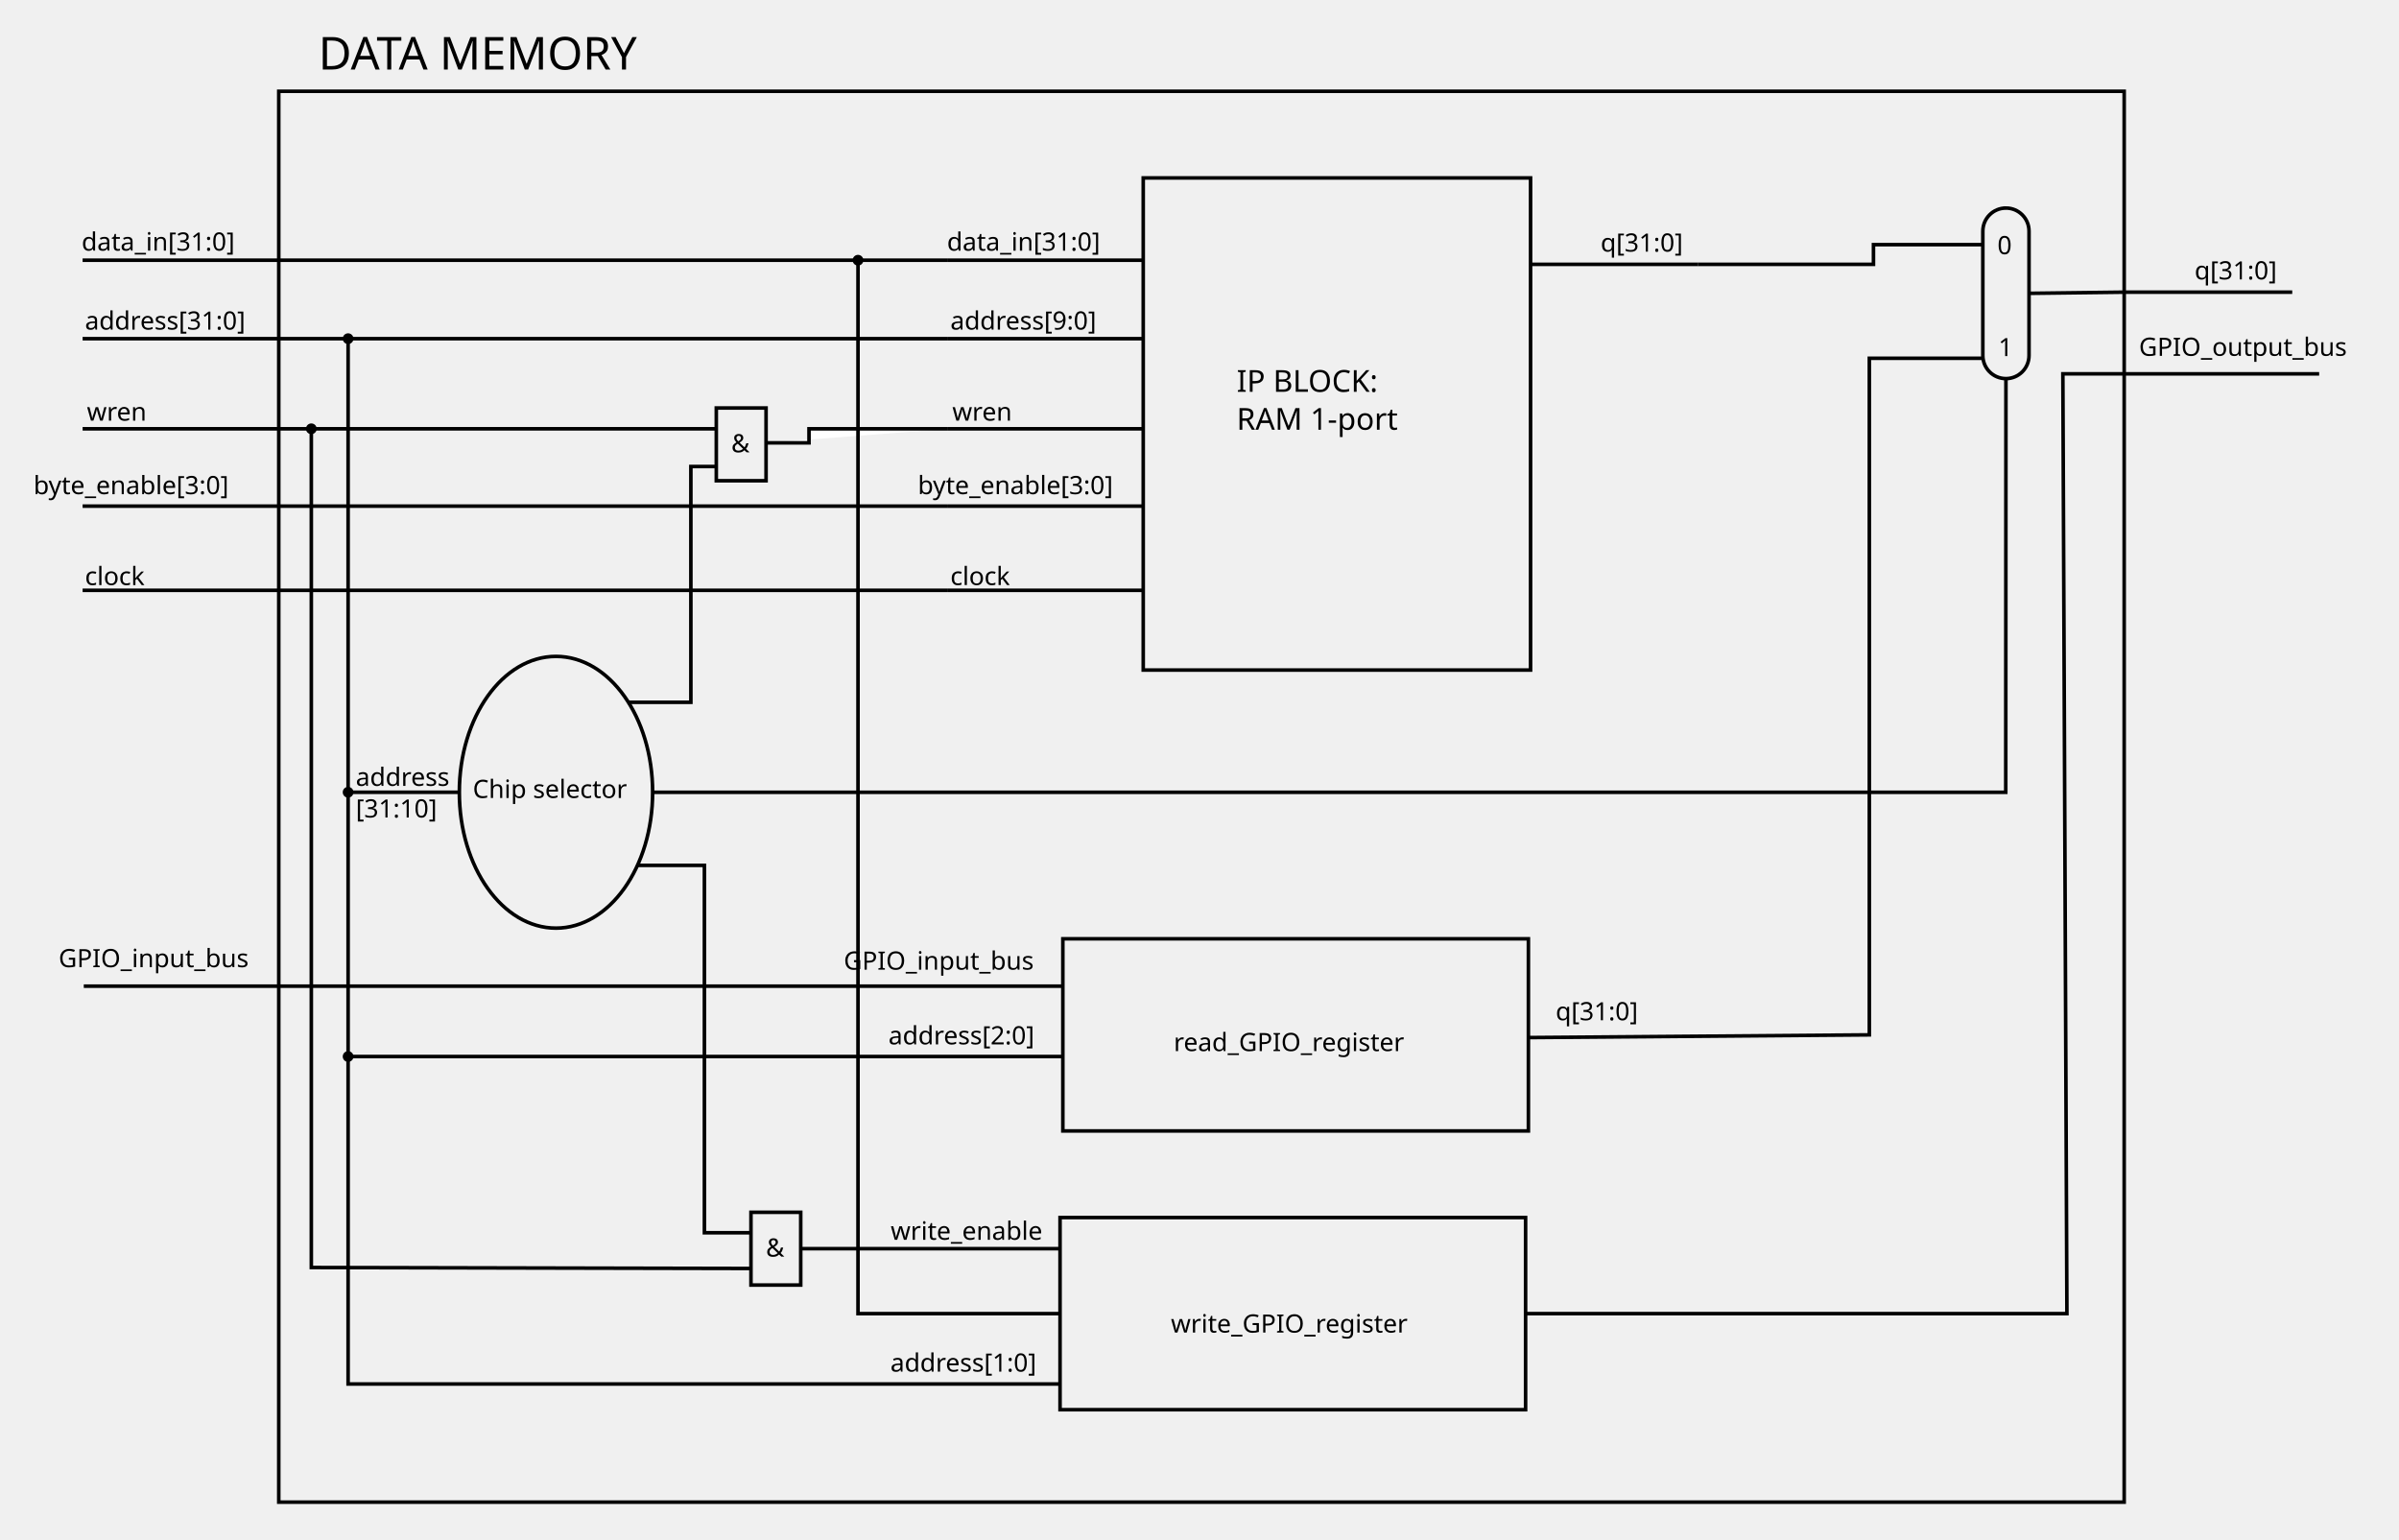
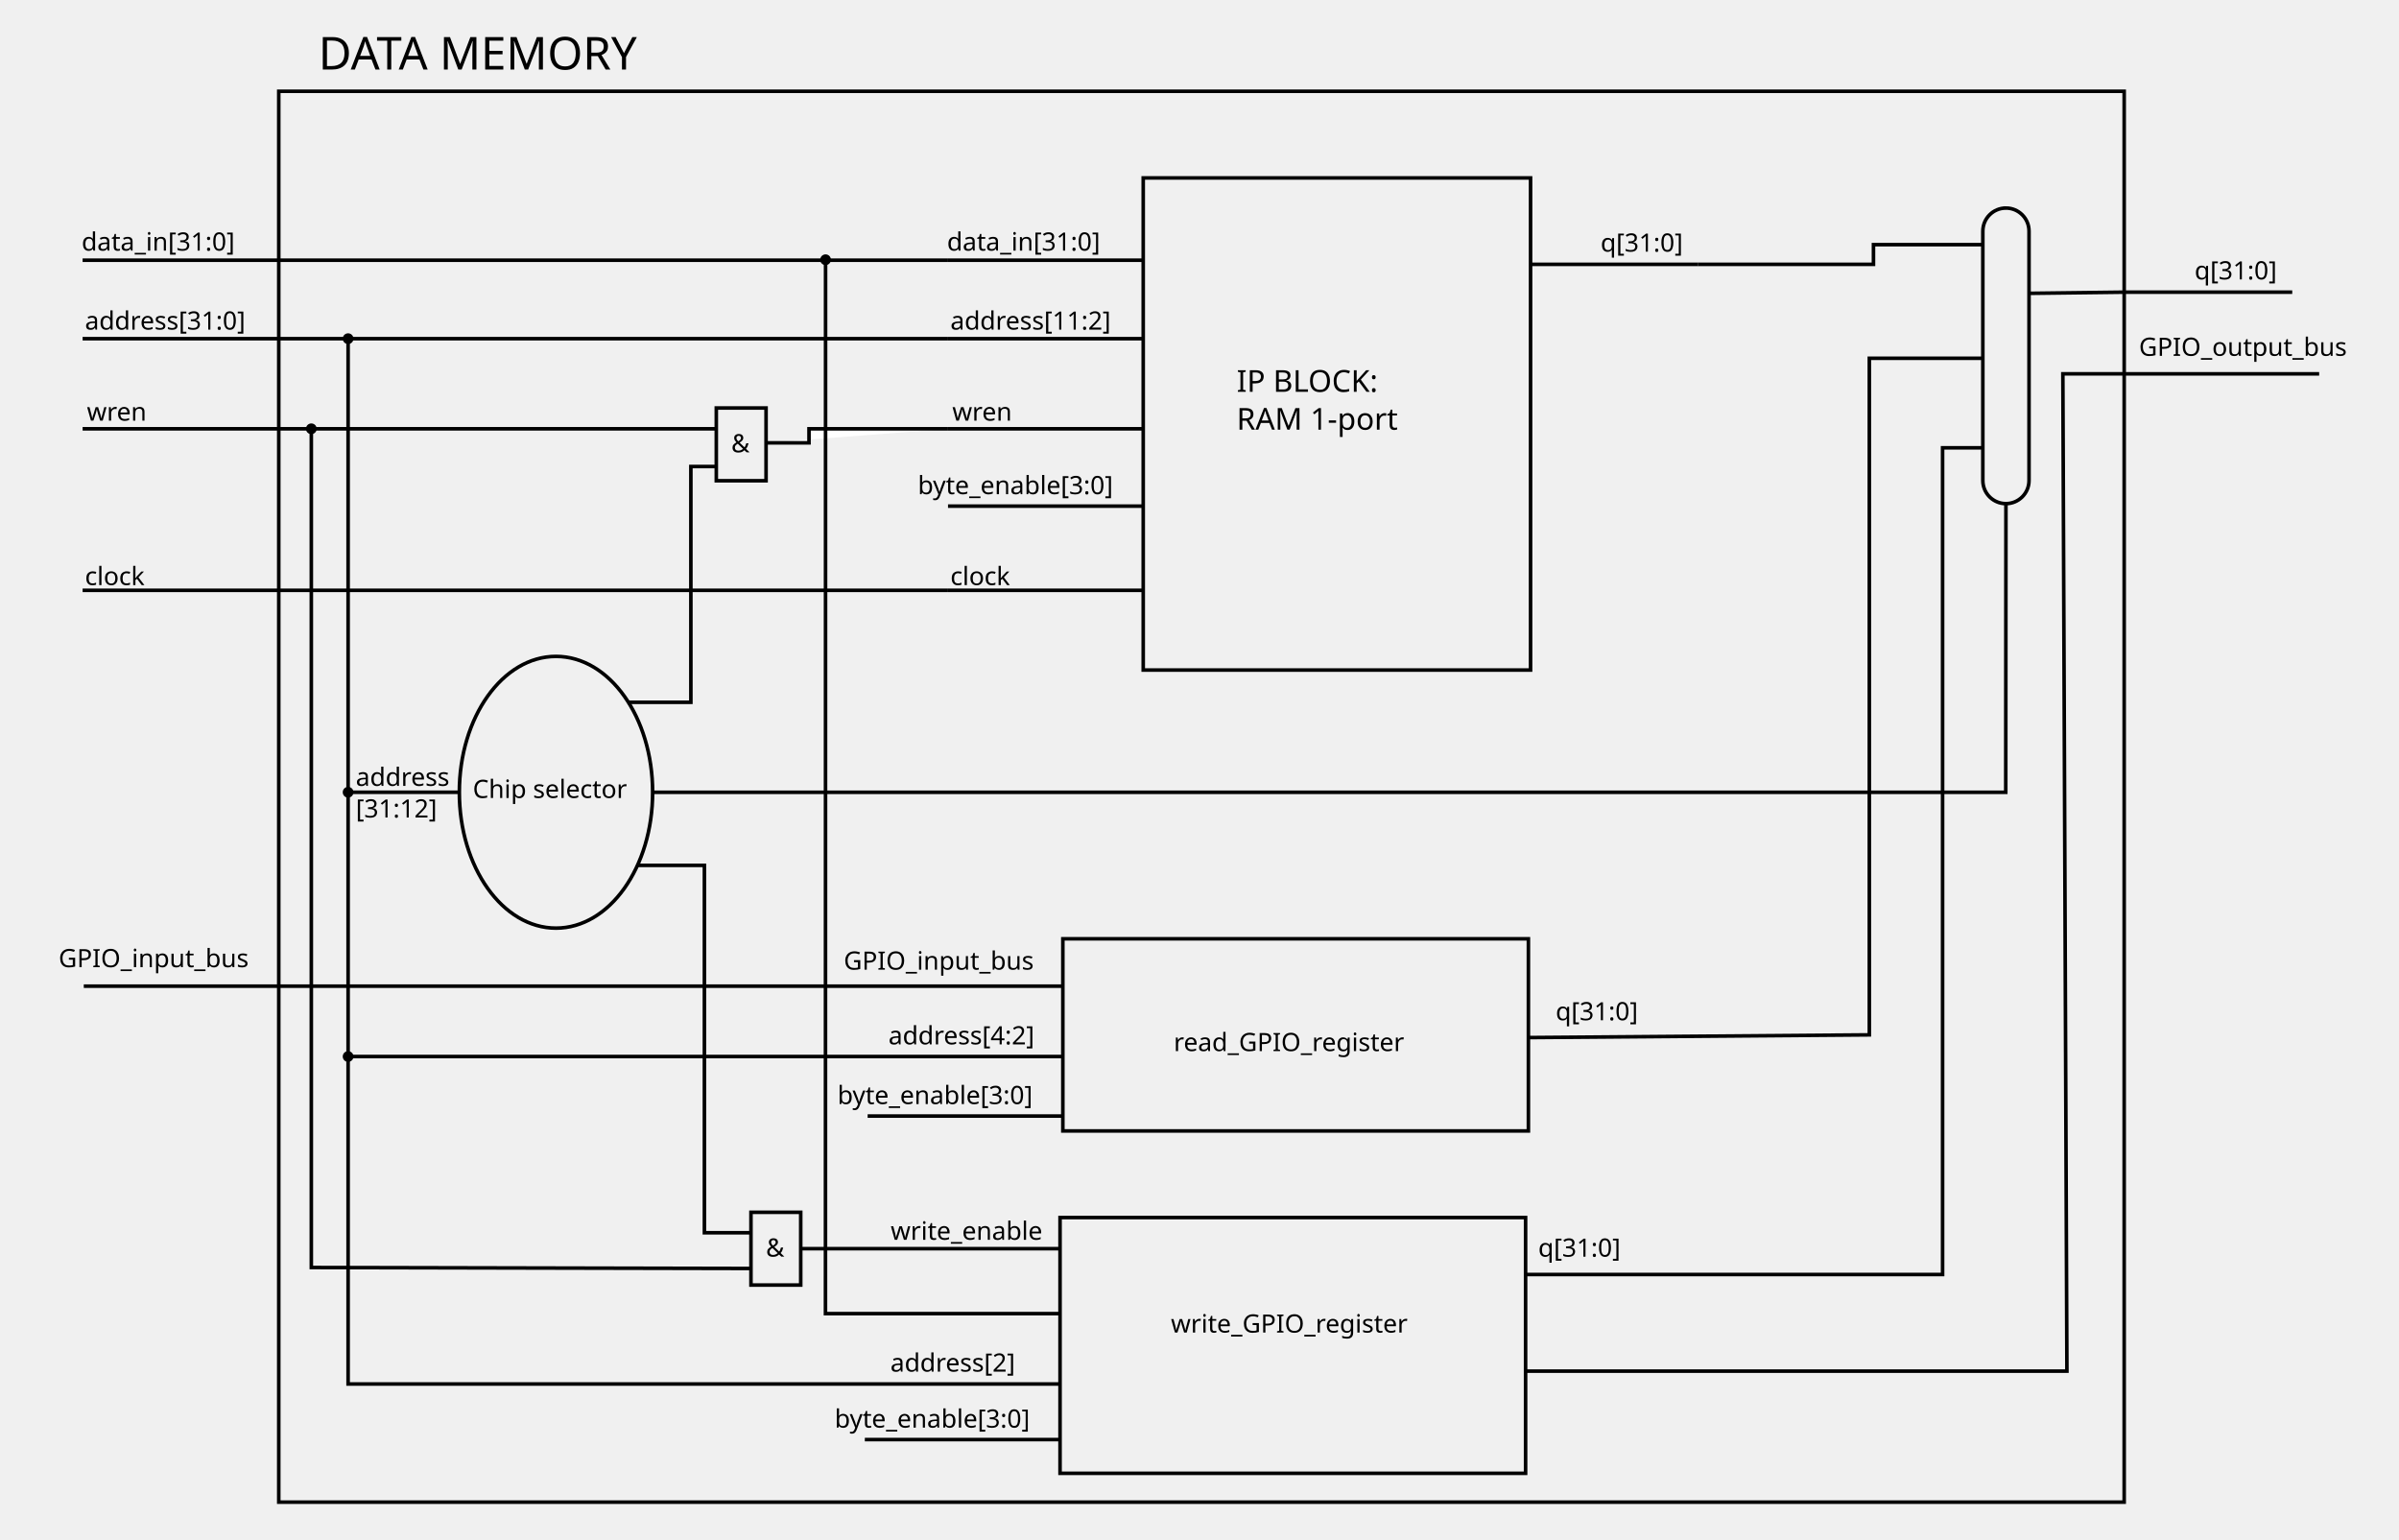
<svg xmlns="http://www.w3.org/2000/svg" width="335.015mm" height="215.042mm" viewBox="0 0 335.015 215.042" version="1.1" id="svg8">
  <defs id="defs2" />
  <g id="layer1" transform="translate(313.2089,18.66642)">
-     <g id="g1023" transform="translate(-189.1063,-58.22879)">
-       <rect style="fill:none;stroke:#000000;stroke-width:0.5" id="rect10" width="54.09" height="68.731" x="35.547" y="64.412" />
-       <path style="fill:none;stroke:#000000;stroke-width:0.5" d="M 35.547,75.905 H 8.285" id="path12" />
-       <path style="fill:none;stroke:#000000;stroke-width:0.5" d="M 35.547,86.863 H 8.285" id="path12-9" />
-       <path style="fill:none;stroke:#000000;stroke-width:0.5" d="M 35.547,99.449 H 8.285" id="path12-7" />
-       <path style="fill:none;stroke:#000000;stroke-width:0.5" d="M 35.547,110.249 H 8.285" id="path12-3" />
-       <path style="fill:none;stroke:#000000;stroke-width:0.5" d="M 35.547,122.009 H 8.285" id="path12-3-6" />
-       <text xml:space="preserve" style="font-size:3.528px;line-height:1.25;font-family:sans-serif;stroke-width:0.265" x="8.152" y="74.568" id="text64">
-         <tspan id="tspan62" x="8.152" y="74.568" style="stroke-width:0.265">data_in[31:0]</tspan>
-       </text>
-       <text xml:space="preserve" style="font-size:3.528px;line-height:1.25;font-family:sans-serif;stroke-width:0.265" x="8.889" y="98.314" id="text68">
-         <tspan id="tspan66" x="8.889" y="98.314" style="stroke-width:0.265">wren</tspan>
-       </text>
-       <text xml:space="preserve" style="font-size:3.528px;line-height:1.25;font-family:sans-serif;stroke-width:0.265" x="8.619" y="85.593" id="text72">
-         <tspan id="tspan70" x="8.619" y="85.593" style="stroke-width:0.265">address[9:0]</tspan>
-       </text>
-       <text xml:space="preserve" style="font-size:3.528px;line-height:1.25;font-family:sans-serif;stroke-width:0.265" x="4.076" y="108.578" id="text76">
-         <tspan id="tspan74" x="4.076" y="108.578" style="stroke-width:0.265">byte_enable[3:0]</tspan>
-       </text>
-       <text xml:space="preserve" style="font-size:3.528px;line-height:1.25;font-family:sans-serif;stroke-width:0.265" x="8.619" y="121.274" id="text80">
-         <tspan id="tspan78" x="8.619" y="121.274" style="stroke-width:0.265">clock</tspan>
-       </text>
-       <text xml:space="preserve" style="font-size:4.233px;line-height:1.25;font-family:sans-serif;stroke-width:0.265" x="48.591" y="94.284" id="text84">
-         <tspan id="tspan82" x="48.591" y="94.284" style="font-size:4.233px;stroke-width:0.265">IP BLOCK:</tspan>
-         <tspan x="48.591" y="99.575" style="font-size:4.233px;stroke-width:0.265" id="tspan86">RAM 1-port</tspan>
-       </text>
-       <path style="fill:none;stroke:#000000;stroke-width:0.5;stroke-linecap:butt;stroke-linejoin:miter;stroke-miterlimit:4;stroke-dasharray:none;stroke-opacity:1" d="m 89.637,76.481 h 23.418" id="path90" />
-       <text xml:space="preserve" style="font-size:3.528px;line-height:1.25;font-family:sans-serif;stroke-width:0.265" x="99.424" y="74.702" id="text917">
-         <tspan id="tspan915" x="99.424" y="74.702" style="stroke-width:0.265">q[31:0]</tspan>
-       </text>
-     </g>
+     <rect style="fill:none;stroke:#000000;stroke-width:0.5" id="rect10" width="54.09" height="68.731" x="-153.56" y="6.183" />
+     <path style="fill:none;stroke:#000000;stroke-width:0.5" d="m -153.56,17.676 h -27.261" id="path12" />
+     <path style="fill:none;stroke:#000000;stroke-width:0.5" d="m -153.56,28.634 h -27.261" id="path12-9" />
+     <path style="fill:none;stroke:#000000;stroke-width:0.5" d="m -153.56,41.22 h -27.261" id="path12-7" />
+     <path style="fill:none;stroke:#000000;stroke-width:0.5" d="m -153.56,52.02 h -27.261" id="path12-3" />
+     <path style="fill:none;stroke:#000000;stroke-width:0.5" d="m -153.56,63.78 h -27.261" id="path12-3-6" />
+     <text xml:space="preserve" style="font-size:3.528px;line-height:1.25;font-family:sans-serif;stroke-width:0.265" x="-180.955" y="16.339" id="text64">
+       <tspan id="tspan62" x="-180.955" y="16.339" style="stroke-width:0.265">data_in[31:0]</tspan>
+     </text>
+     <text xml:space="preserve" style="font-size:3.528px;line-height:1.25;font-family:sans-serif;stroke-width:0.265" x="-180.218" y="40.085" id="text68">
+       <tspan id="tspan66" x="-180.218" y="40.085" style="stroke-width:0.265">wren</tspan>
+     </text>
+     <text xml:space="preserve" style="font-size:3.528px;line-height:1.25;font-family:sans-serif;stroke-width:0.265" x="-180.487" y="27.364" id="text72">
+       <tspan id="tspan70" x="-180.487" y="27.364" style="stroke-width:0.265">address[11:2]</tspan>
+     </text>
+     <text xml:space="preserve" style="font-size:3.528px;line-height:1.25;font-family:sans-serif;stroke-width:0.265" x="-185.03" y="50.349" id="text76">
+       <tspan id="tspan74" x="-185.03" y="50.349" style="stroke-width:0.265">byte_enable[3:0]</tspan>
+     </text>
+     <text xml:space="preserve" style="font-size:3.528px;line-height:1.25;font-family:sans-serif;stroke-width:0.265" x="-180.487" y="63.045" id="text80">
+       <tspan id="tspan78" x="-180.487" y="63.045" style="stroke-width:0.265">clock</tspan>
+     </text>
+     <text xml:space="preserve" style="font-size:4.233px;line-height:1.25;font-family:sans-serif;stroke-width:0.265" x="-140.515" y="36.055" id="text84">
+       <tspan id="tspan82" x="-140.515" y="36.055" style="font-size:4.233px;stroke-width:0.265">IP BLOCK:</tspan>
+       <tspan x="-140.515" y="41.347" style="font-size:4.233px;stroke-width:0.265" id="tspan86">RAM 1-port</tspan>
+     </text>
+     <path style="fill:none;stroke:#000000;stroke-width:0.5;stroke-linecap:butt;stroke-linejoin:miter;stroke-miterlimit:4;stroke-dasharray:none;stroke-opacity:1" d="m -99.469,18.252 h 23.418" id="path90" />
+     <text xml:space="preserve" style="font-size:3.528px;line-height:1.25;font-family:sans-serif;stroke-width:0.265" x="-89.682" y="16.473" id="text917">
+       <tspan id="tspan915" x="-89.682" y="16.473" style="stroke-width:0.265">q[31:0]</tspan>
+     </text>
+     <path style="fill:none;stroke:#000000;stroke-width:0.5" d="m -164.784,137.205 h -27.261" id="path12-3-1" />
+     <text xml:space="preserve" style="font-size:3.528px;line-height:1.25;font-family:sans-serif;stroke-width:0.265" x="-196.255" y="135.535" id="text76-7">
+       <tspan id="tspan74-7" x="-196.255" y="135.535" style="stroke-width:0.265">byte_enable[3:0]</tspan>
+     </text>
+     <path style="fill:none;stroke:#000000;stroke-width:0.5" d="m -165.176,182.388 h -27.261" id="path12-3-0" />
+     <text xml:space="preserve" style="font-size:3.528px;line-height:1.25;font-family:sans-serif;stroke-width:0.265" x="-196.647" y="180.718" id="text76-6">
+       <tspan id="tspan74-9" x="-196.647" y="180.718" style="stroke-width:0.265">byte_enable[3:0]</tspan>
+     </text>
    <rect style="fill:none;stroke:#000000;stroke-width:0.5;stroke-miterlimit:4;stroke-dasharray:none" id="rect942" width="257.708" height="197.043" x="-274.28" y="-5.917" />
    <path style="fill:none;stroke:#000000;stroke-width:0.5" d="m -274.411,17.676 h -27.262" id="path12-4" />
    <path style="fill:none;stroke:#000000;stroke-width:0.5" d="m -274.411,28.634 h -27.262" id="path12-9-7" />
    <path style="fill:none;stroke:#000000;stroke-width:0.5" d="m -274.411,41.22 h -27.262" id="path12-7-8" />
-     <path style="fill:none;stroke:#000000;stroke-width:0.5" d="m -274.411,52.02 h -27.262" id="path12-3-5" />
    <path style="fill:none;stroke:#000000;stroke-width:0.5" d="m -274.411,63.78 h -27.262" id="path12-3-6-2" />
    <text xml:space="preserve" style="font-size:3.528px;line-height:1.25;font-family:sans-serif;stroke-width:0.265" x="-301.806" y="16.339" id="text64-8">
      <tspan id="tspan62-7" x="-301.806" y="16.339" style="stroke-width:0.265">data_in[31:0]</tspan>
    </text>
    <text xml:space="preserve" style="font-size:3.528px;line-height:1.25;font-family:sans-serif;stroke-width:0.265" x="-301.069" y="40.085" id="text68-6">
      <tspan id="tspan66-4" x="-301.069" y="40.085" style="stroke-width:0.265">wren</tspan>
    </text>
    <text xml:space="preserve" style="font-size:3.528px;line-height:1.25;font-family:sans-serif;stroke-width:0.265" x="-301.338" y="27.364" id="text72-2">
      <tspan x="-301.338" y="27.364" style="stroke-width:0.265" id="tspan938">address[31:0]</tspan>
    </text>
-     <text xml:space="preserve" style="font-size:3.528px;line-height:1.25;font-family:sans-serif;stroke-width:0.265" x="-308.528" y="50.349" id="text76-2">
-       <tspan id="tspan74-6" x="-308.528" y="50.349" style="stroke-width:0.265">byte_enable[3:0]</tspan>
-     </text>
    <text xml:space="preserve" style="font-size:3.528px;line-height:1.25;font-family:sans-serif;stroke-width:0.265" x="-301.338" y="63.045" id="text80-4">
      <tspan id="tspan78-4" x="-301.338" y="63.045" style="stroke-width:0.265">clock</tspan>
    </text>
-     <path id="path1038" style="fill:none;stroke:#000000;stroke-width:0.5;stroke-miterlimit:4;stroke-dasharray:none" d="m -33.085,10.39 c -1.781,0 -3.225,1.445 -3.225,3.224 v 17.372 c 0,1.781 1.444,3.225 3.225,3.225 1.781,0 3.225,-1.444 3.225,-3.225 V 13.615 c 0,-1.781 -1.444,-3.226 -3.225,-3.226 z" />
+     <path id="path1038" style="fill:none;stroke:#000000;stroke-width:0.5;stroke-miterlimit:4;stroke-dasharray:none" d="m -33.085,10.39 c -1.781,0 -3.225,1.445 -3.225,3.224 v 34.834 c 0,1.649 1.237,3.009 2.834,3.201 0.128,0.015 0.258,0.023 0.391,0.023 1.781,0 3.225,-1.444 3.225,-3.225 V 13.615 c 0,-1.781 -1.444,-3.226 -3.225,-3.226 z" />
    <path style="fill:none;stroke:#000000;stroke-width:0.5;stroke-miterlimit:4;stroke-dasharray:none" d="m -274.411,17.676 h 93.59" id="path1095" />
    <path style="fill:none;stroke:#000000;stroke-width:0.5;stroke-miterlimit:4;stroke-dasharray:none" d="m -274.411,28.634 h 93.59" id="path1095-1" />
-     <path style="fill:none;stroke:#000000;stroke-width:0.5;stroke-miterlimit:4;stroke-dasharray:none" d="m -274.411,52.02 93.59,-4e-6" id="path1095-6" />
    <path style="fill:none;stroke:#000000;stroke-width:0.5;stroke-miterlimit:4;stroke-dasharray:none" d="m -274.411,63.78 93.59,-4e-6" id="path1095-8" />
    <circle id="path1137" style="fill:#000000;stroke:none;stroke-width:0.5;stroke-miterlimit:4;stroke-dasharray:none" cx="-264.597" cy="28.634" r="0.75" />
    <rect style="fill:none;stroke:#000000;stroke-width:0.5;stroke-miterlimit:4;stroke-dasharray:none" id="rect1145" width="6.949" height="10.161" x="-213.179" y="38.314" />
    <path style="fill:none;stroke:#000000;stroke-width:0.5;stroke-miterlimit:4;stroke-dasharray:none" d="m -274.411,41.22 h 61.232" id="path1147" />
    <text xml:space="preserve" style="font-size:3.528px;line-height:1.25;font-family:sans-serif;stroke-width:0.265" x="-211.1" y="44.507" id="text1151">
      <tspan id="tspan1149" x="-211.1" y="44.507" style="stroke-width:0.265">&amp;</tspan>
    </text>
    <path style="fill:#ffffff;stroke:#000000;stroke-width:0.5;stroke-miterlimit:4;stroke-dasharray:none" d="m -180.821,41.22 h -19.412 v 1.963 h -5.997" id="path1181" />
-     <text xml:space="preserve" style="font-size:3.528px;line-height:1.25;font-family:sans-serif;stroke-width:0.265" x="-34.277" y="16.838" id="text1212">
-       <tspan x="-34.277" y="16.838" style="stroke-width:0.265" id="tspan1214">0</tspan>
-     </text>
-     <text xml:space="preserve" style="font-size:3.528px;line-height:1.25;font-family:sans-serif;stroke-width:0.265" x="-34.144" y="31.07" id="text1220">
-       <tspan x="-34.144" y="31.07" style="stroke-width:0.265" id="tspan1222">1</tspan>
-     </text>
    <path style="fill:none;stroke:#000000;stroke-width:0.5;stroke-miterlimit:4;stroke-dasharray:none" d="m -76.051,18.252 h 24.468 v -2.75 h 15.273" id="path1226" />
    <path style="fill:none;stroke:#000000;stroke-width:0.5;stroke-miterlimit:4;stroke-dasharray:none" d="m -99.772,126.244 47.611,-0.378 V 31.372 h 15.874" id="path1232" />
    <rect style="fill:none;stroke:#000000;stroke-width:0.5;stroke-miterlimit:4;stroke-dasharray:none" id="rect1234" width="65.012" height="26.836" x="-164.784" y="112.448" />
    <path style="fill:none;stroke:#000000;stroke-width:0.5" d="m -274.247,119.062 h -27.262" id="path12-3-6-2-0" />
    <text xml:space="preserve" style="font-size:3.528px;line-height:1.25;font-family:sans-serif;stroke-width:0.265" x="-305.027" y="116.417" id="text1253">
      <tspan x="-305.027" y="116.417" style="stroke-width:0.265" id="tspan1255">GPIO_input_bus</tspan>
    </text>
    <path style="fill:none;stroke:#000000;stroke-width:0.5;stroke-miterlimit:4;stroke-dasharray:none" d="m -274.247,119.062 h 109.463" id="path1259" />
    <path style="fill:none;stroke:#000000;stroke-width:0.5;stroke-miterlimit:4;stroke-dasharray:none" d="m -264.597,91.673 v 37.216 h 99.813" id="path1261" />
    <text xml:space="preserve" style="font-size:6.35px;line-height:1.25;font-family:sans-serif;stroke-width:0.265" x="-268.74" y="-8.954" id="text1267">
      <tspan id="tspan1265" x="-268.74" y="-8.954" style="stroke-width:0.265">DATA MEMORY</tspan>
    </text>
    <text xml:space="preserve" style="font-size:3.528px;line-height:1.25;font-family:sans-serif;stroke-width:0.265" x="-149.301" y="128.134" id="text1271">
      <tspan id="tspan1269" x="-149.301" y="128.134" style="font-size:3.528px;stroke-width:0.265">read_GPIO_register</tspan>
    </text>
    <path style="fill:none;stroke:#000000;stroke-width:0.5;stroke-linecap:butt;stroke-linejoin:miter;stroke-miterlimit:4;stroke-dasharray:none;stroke-opacity:1" d="m 172.585,80.366 h 23.418" id="path90-2" transform="translate(-189.1063,-58.22879)" />
    <text xml:space="preserve" style="font-size:3.528px;line-height:1.25;font-family:sans-serif;stroke-width:0.265" x="182.373" y="78.587" id="text917-7" transform="translate(-189.1063,-58.22879)">
      <tspan id="tspan915-1" x="182.373" y="78.587" style="stroke-width:0.265">q[31:0]</tspan>
    </text>
    <path style="fill:#ffffff;stroke:#000000;stroke-width:0.5;stroke-miterlimit:4;stroke-dasharray:none" d="m 172.585,80.366 -13.339,0.163" id="path1204" transform="translate(-189.1063,-58.22879)" />
    <text xml:space="preserve" style="font-size:3.528px;line-height:1.25;font-family:sans-serif;stroke-width:0.265" x="-95.956" y="123.828" id="text917-7-4">
      <tspan id="tspan915-1-8" x="-95.956" y="123.828" style="stroke-width:0.265">q[31:0]</tspan>
    </text>
-     <rect style="fill:none;stroke:#000000;stroke-width:0.5;stroke-miterlimit:4;stroke-dasharray:none" id="rect1234-6" width="65.012" height="26.836" x="-165.176" y="151.379" />
+     <rect style="fill:none;stroke:#000000;stroke-width:0.5;stroke-miterlimit:4;stroke-dasharray:none" id="rect1234-6" width="65.012" height="35.719" x="-165.176" y="151.379" />
    <text xml:space="preserve" style="font-size:3.528px;line-height:1.25;font-family:sans-serif;stroke-width:0.265" x="-149.692" y="167.443" id="text1271-9">
      <tspan id="tspan1269-6" x="-149.692" y="167.443" style="font-size:3.528px;stroke-width:0.265">write_GPIO_register</tspan>
    </text>
-     <path style="fill:none;stroke:#000000;stroke-width:0.5;stroke-miterlimit:4;stroke-dasharray:none" d="m -100.164,164.798 h 75.595 L -25.135,33.545 h 8.53" id="path1316" />
+     <path style="fill:none;stroke:#000000;stroke-width:0.5;stroke-miterlimit:4;stroke-dasharray:none" d="m -100.164,172.83 75.595,-1e-5 -0.567,-139.284 h 8.53" id="path1316" />
    <path style="fill:none;stroke:#000000;stroke-width:0.5" d="m 10.656,33.545 h -27.262" id="path12-3-6-2-0-7" />
    <text xml:space="preserve" style="font-size:3.528px;line-height:1.25;font-family:sans-serif;stroke-width:0.265" x="-14.512" y="31.033" id="text1253-6">
      <tspan x="-14.512" y="31.033" style="stroke-width:0.265" id="tspan1255-5">GPIO_output_bus</tspan>
    </text>
    <rect style="fill:none;stroke:#000000;stroke-width:0.5;stroke-miterlimit:4;stroke-dasharray:none" id="rect1145-5" width="6.949" height="10.161" x="-208.338" y="150.646" />
    <text xml:space="preserve" style="font-size:3.528px;line-height:1.25;font-family:sans-serif;stroke-width:0.265" x="-206.259" y="156.839" id="text1151-0">
      <tspan id="tspan1149-0" x="-206.259" y="156.839" style="stroke-width:0.265">&amp;</tspan>
    </text>
    <path style="fill:none;stroke:#000000;stroke-width:0.5;stroke-miterlimit:4;stroke-dasharray:none" d="m -201.389,155.726 h 36.213" id="path1362" />
    <text xml:space="preserve" style="font-size:3.528px;line-height:1.25;font-family:sans-serif;stroke-width:0.265" x="-188.826" y="154.482" id="text1366">
      <tspan id="tspan1364" x="-188.826" y="154.482" style="font-size:3.528px;stroke-width:0.265">write_enable</tspan>
    </text>
    <path style="fill:none;stroke:#000000;stroke-width:0.5;stroke-miterlimit:4;stroke-dasharray:none" d="m -269.733,41.22 0,117.137 61.396,0.134" id="path938" />
    <path style="fill:none;stroke:#000000;stroke-width:0.5;stroke-miterlimit:4;stroke-dasharray:none" d="M -264.597,128.89 V 174.625 h 99.421" id="path940" />
    <circle id="path942" style="fill:#000000;stroke:none;stroke-width:0.5;stroke-miterlimit:4;stroke-dasharray:none" cx="-264.597" cy="128.89" r="0.75" />
    <text xml:space="preserve" style="font-size:3.528px;line-height:1.25;font-family:sans-serif;stroke-width:0.265" x="-189.131" y="127.196" id="text72-2-5">
-       <tspan id="tspan70-1-6" x="-189.131" y="127.196" style="stroke-width:0.265">address[2:0]</tspan>
+       <tspan id="tspan70-1-6" x="-189.131" y="127.196" style="stroke-width:0.265">address[4:2]</tspan>
    </text>
    <text xml:space="preserve" style="font-size:3.528px;line-height:1.25;font-family:sans-serif;stroke-width:0.265" x="-195.387" y="116.755" id="text1253-7">
      <tspan x="-195.387" y="116.755" style="stroke-width:0.265" id="tspan1255-2">GPIO_input_bus</tspan>
    </text>
    <text xml:space="preserve" style="font-size:3.528px;line-height:1.25;font-family:sans-serif;stroke-width:0.265" x="-188.864" y="172.899" id="text72-2-5-1">
-       <tspan id="tspan70-1-6-7" x="-188.864" y="172.899" style="stroke-width:0.265">address[1:0]</tspan>
+       <tspan id="tspan70-1-6-7" x="-188.864" y="172.899" style="stroke-width:0.265">address[2]</tspan>
    </text>
    <path style="fill:none;stroke:#000000;stroke-width:0.5" d="M -264.597,91.673 V 28.634" id="path943" />
    <ellipse style="fill:none;stroke:#000000;stroke-width:0.5" id="path945" cx="-235.567" cy="91.983" rx="13.497" ry="18.976" />
    <text xml:space="preserve" style="font-size:3.528px;line-height:1.25;font-family:sans-serif;stroke-width:0.265" x="-247.193" y="92.785" id="text949">
      <tspan id="tspan947" x="-247.193" y="92.785" style="font-size:3.528px;stroke-width:0.265">Chip selector</tspan>
    </text>
    <path style="fill:none;stroke:#000000;stroke-width:0.5" d="m -249.064,91.983 h -15.533" id="path951" />
    <circle id="path953" style="fill:#000000;stroke:none;stroke-width:0.265" cx="-264.597" cy="91.983" r="0.75" />
    <path style="fill:none;stroke:#000000;stroke-width:0.5" d="m -213.179,46.487 h -3.552 v 32.931 h -8.722" id="path955" />
    <path style="fill:none;stroke:#000000;stroke-width:0.5" d="m -208.338,153.502 h -6.503 v -51.31 h -9.349" id="path957" />
-     <path style="fill:none;stroke:#000000;stroke-width:0.5" d="m -222.07,91.983 188.96,0 0.026,-57.773" id="path959" />
+     <path style="fill:none;stroke:#000000;stroke-width:0.5" d="m -222.07,91.983 h 188.96 l 0.026,-40.31" id="path959" />
    <text xml:space="preserve" style="font-size:3.528px;line-height:1.25;font-family:sans-serif;stroke-width:0.265" x="-263.519" y="91.096" id="text72-2-5-17">
      <tspan id="tspan70-1-6-9" x="-263.519" y="91.096" style="stroke-width:0.265">address</tspan>
-       <tspan x="-263.519" y="95.506" style="stroke-width:0.265" id="tspan979">[31:10]</tspan>
+       <tspan x="-263.519" y="95.506" style="stroke-width:0.265" id="tspan979">[31:12]</tspan>
    </text>
-     <path style="fill:none;stroke:#000000;stroke-width:0.5" d="m -165.176,164.798 h -28.215 V 17.676" id="path981" />
-     <circle id="path983" style="fill:#000000;stroke:none;stroke-width:0.265" cx="-193.39" cy="17.676" r="0.75" />
+     <path style="fill:none;stroke:#000000;stroke-width:0.5" d="m -165.176,164.798 h -32.758 l 0.014,-147.122" id="path981" />
+     <circle id="path983" style="fill:#000000;stroke:none;stroke-width:0.265" cx="-197.92" cy="17.609" r="0.75" />
    <circle id="path985" style="fill:#000000;stroke:none;stroke-width:0.265" cx="-269.733" cy="41.22" r="0.75" />
+     <path style="fill:none;stroke:#000000;stroke-width:0.5" d="m -100.164,159.335 h 58.233 V 43.875 h 5.621" id="path3481" />
+     <text xml:space="preserve" style="font-size:3.528px;line-height:1.25;font-family:sans-serif;stroke-width:0.265" x="-98.396" y="156.846" id="text917-7-4-5">
+       <tspan id="tspan915-1-8-1" x="-98.396" y="156.846" style="stroke-width:0.265">q[31:0]</tspan>
+     </text>
  </g>
</svg>
